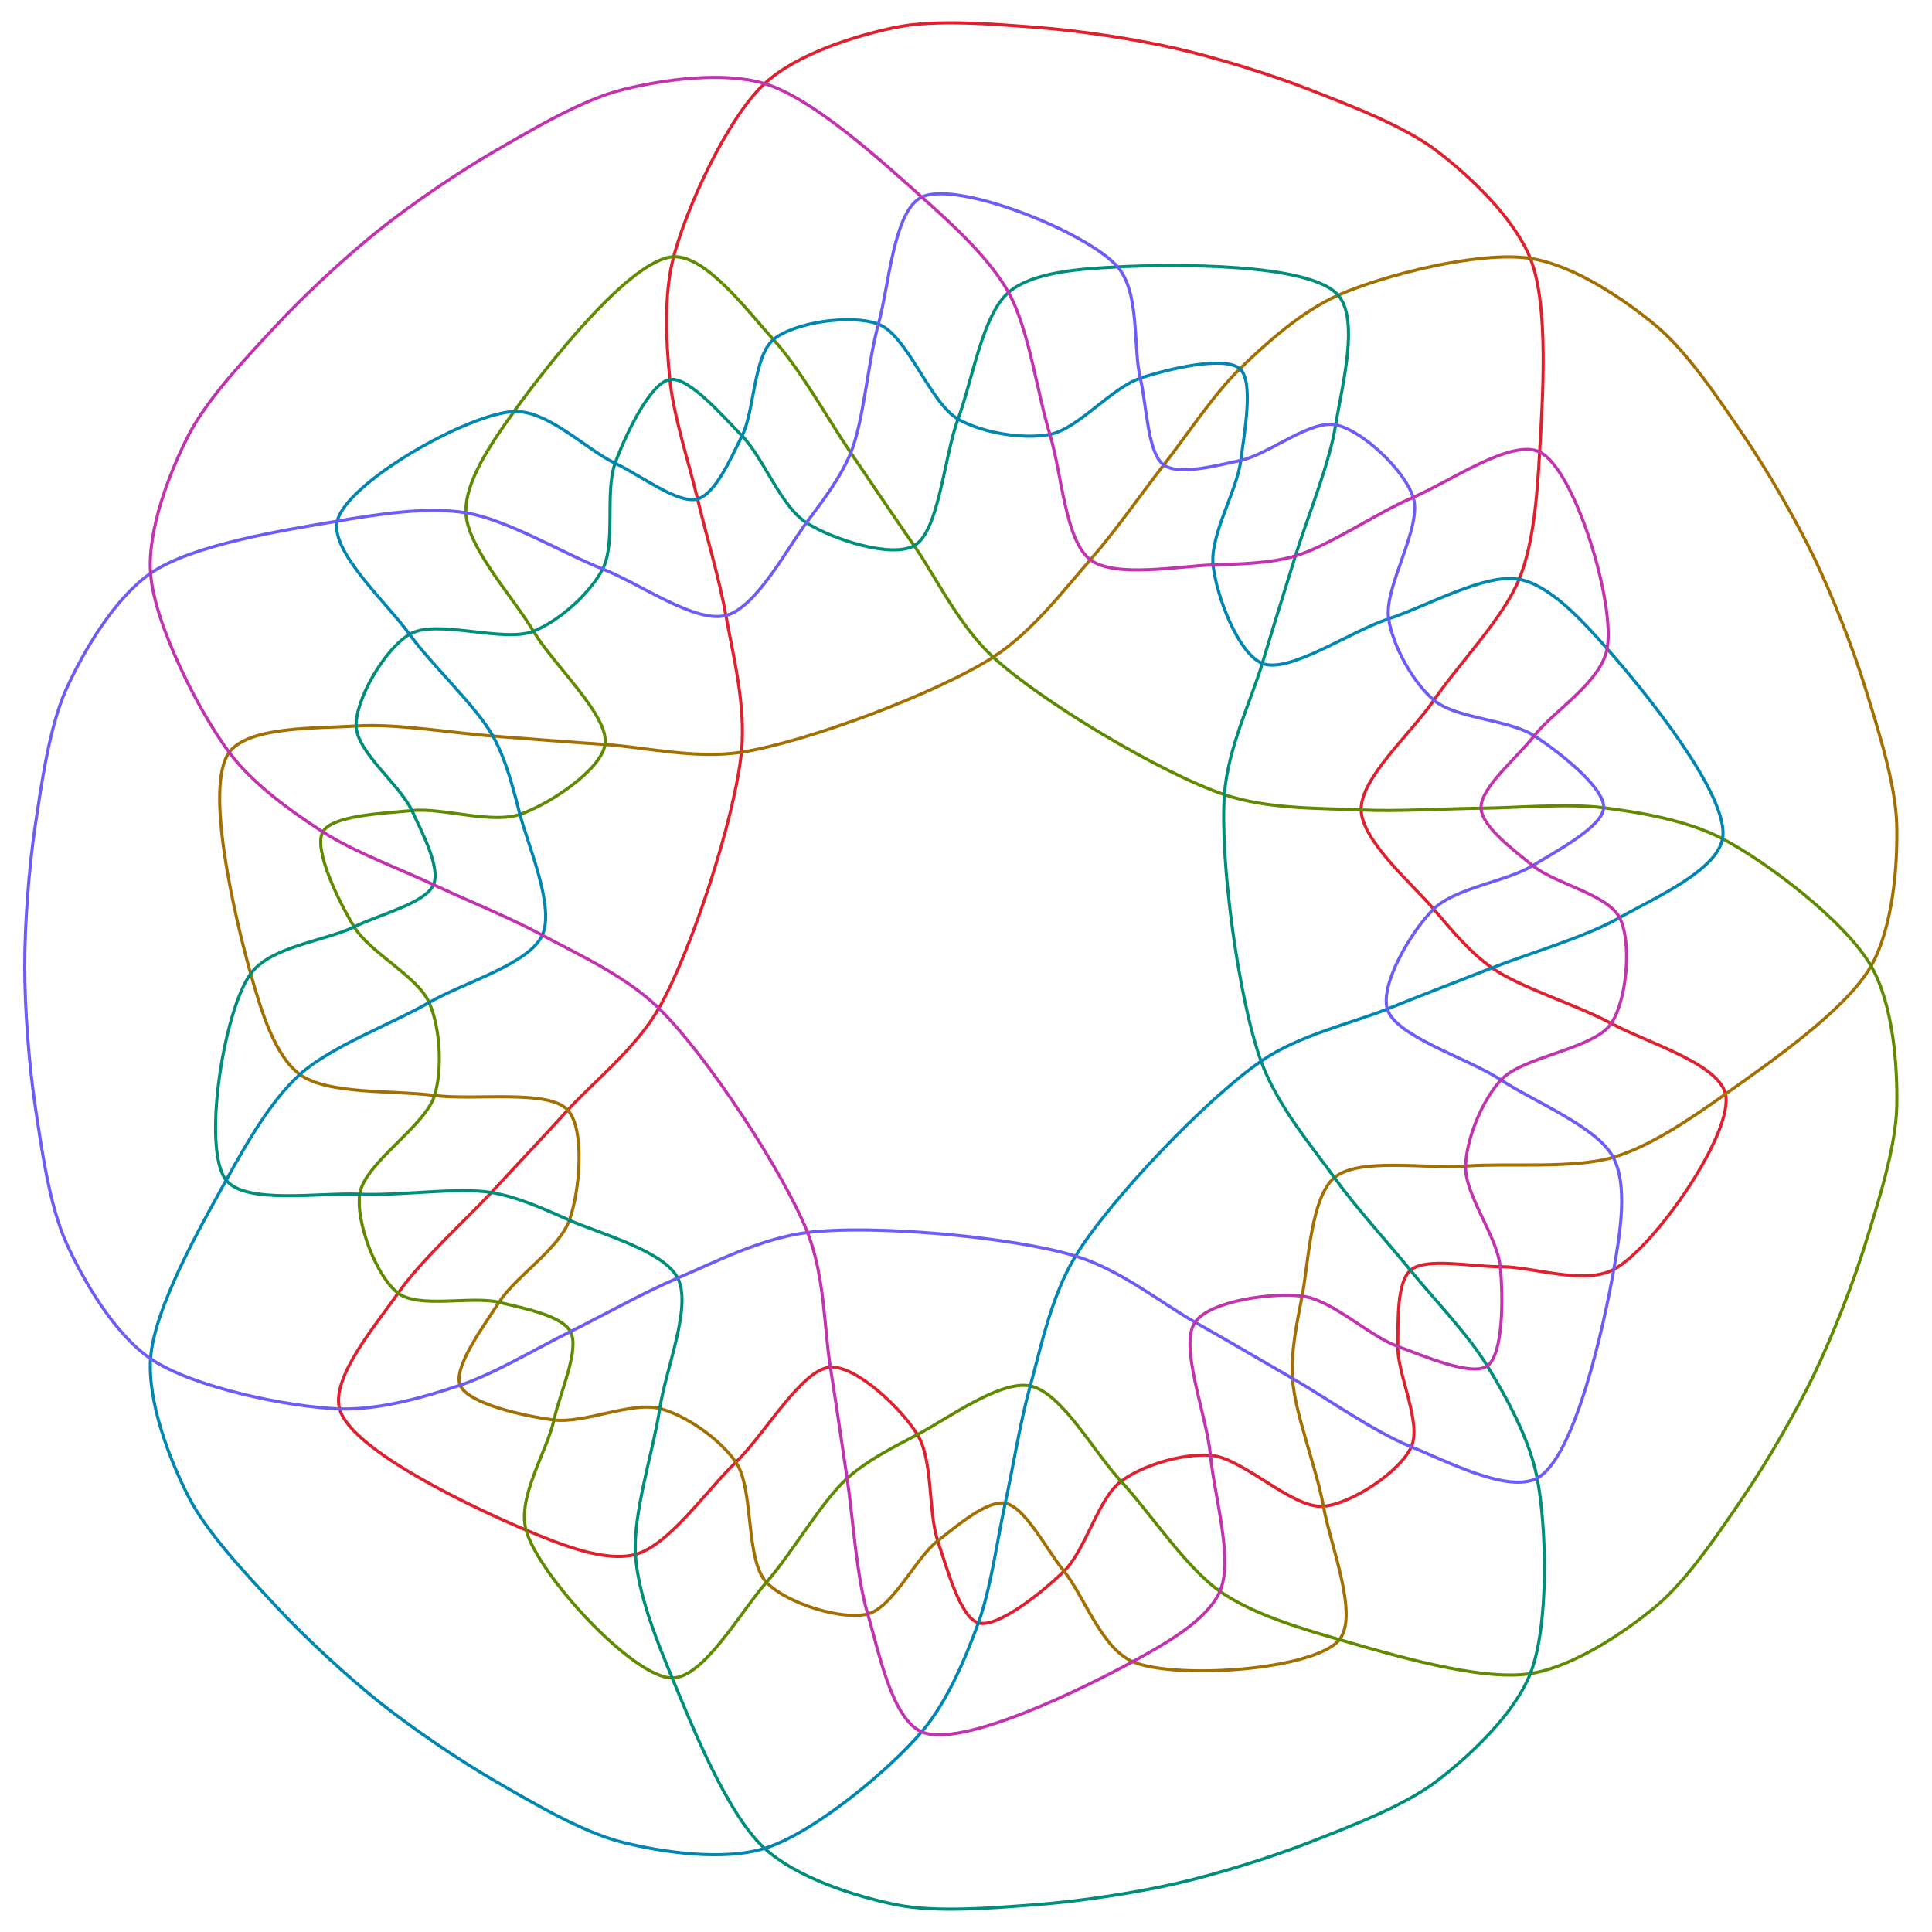
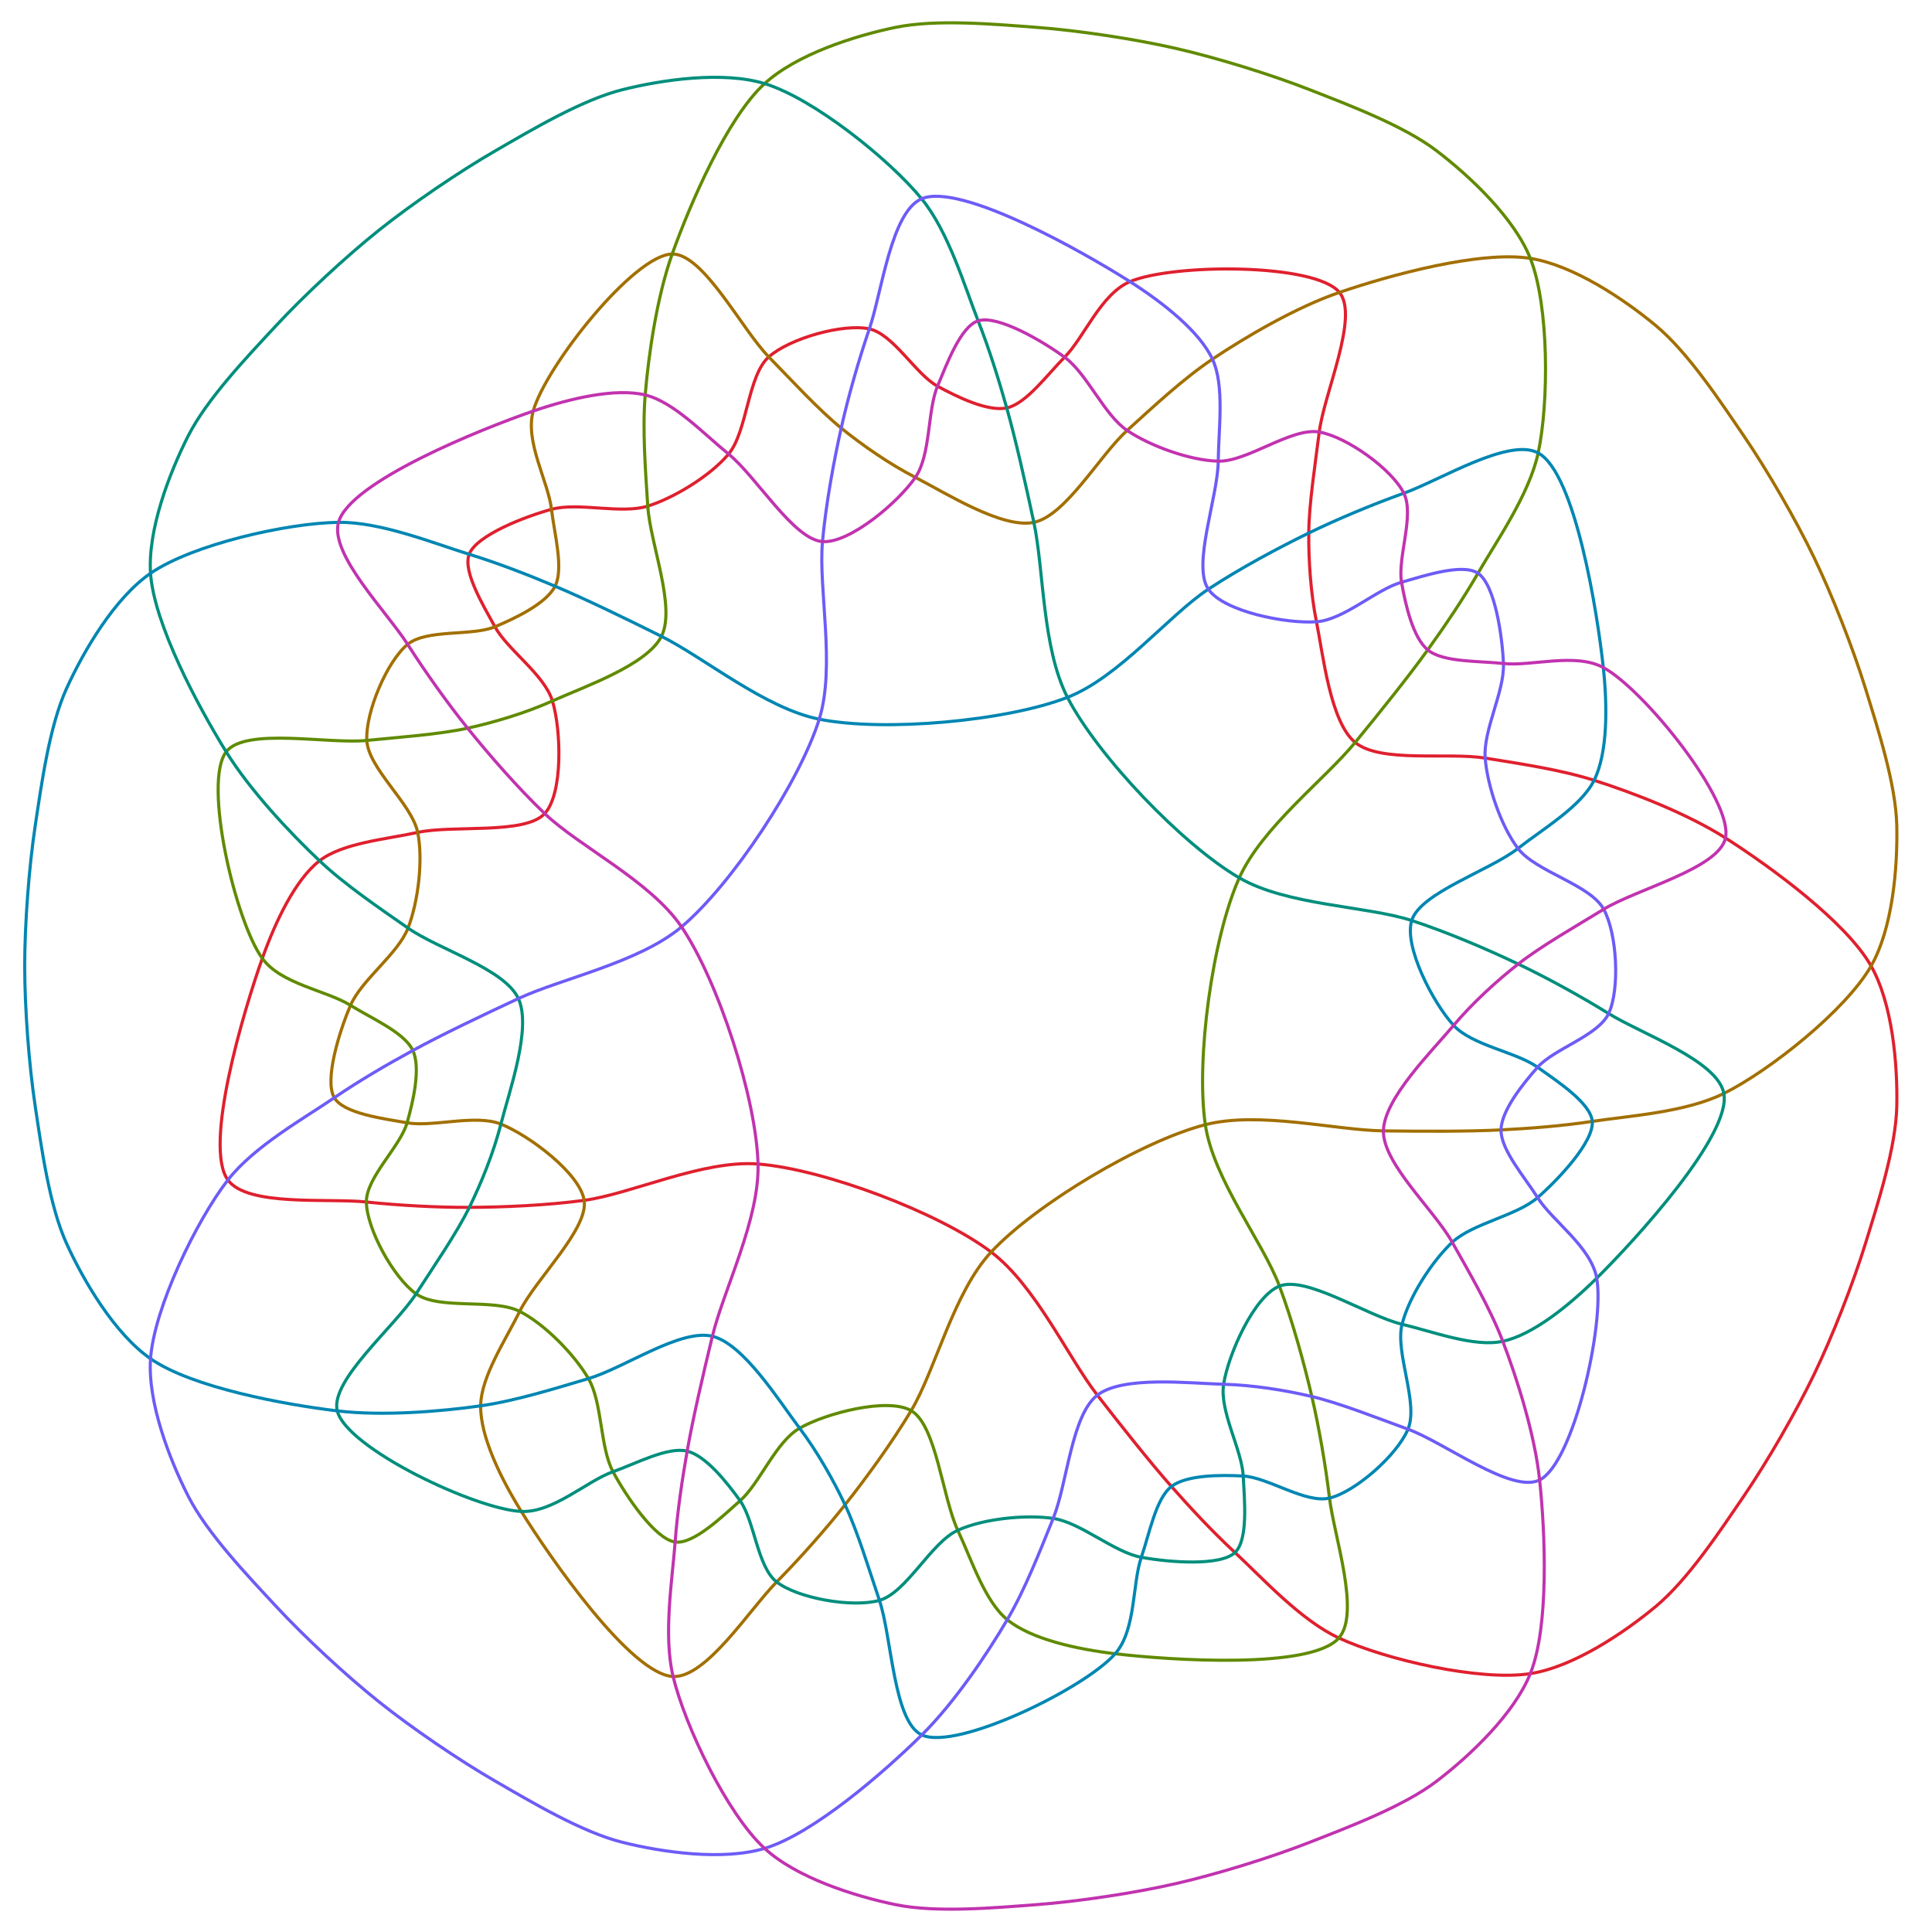
<svg xmlns="http://www.w3.org/2000/svg" version="1.1" viewBox="0 0 51200 51200">
  <defs>
-     <path id="curve" d="M37993.526,24091.1 C37423.483,23423.073 36090.485,22278.963 36071.63,21463.966 C36052.107,20620.09 37391.671,19444.313 37999.69,18555.066 C38644.067,17612.644 39840.985,16376.113 40258.435,15351.596 C40648.134,14395.187 40738.996,13100.33 40801.659,11979.175 C40878.512,10604.152 41056.479,8094.629 40554.929,6847.113 C40124.751,5777.123 38952.771,4667.999 38072.638,3996.757 C37198.51,3330.094 35751.802,2786.587 34713.533,2379.097 C33675.264,1971.606 32238.252,1528.347 31150.846,1280.153 C30063.441,1031.96 28576.414,807.827 27464.163,724.475 C26351.911,641.123 24812.653,503.103 23735.837,724.475 C22651.624,947.368 21109.175,1432.79 20262.648,2215.532 C19271.265,3132.216 18192.349,5508.789 17851.491,6804.615 C17581.401,7831.407 17656.335,9094.748 17751.703,10057.941 C17846.993,11020.343 18262.181,12280.187 18486.333,13223.335 C18708.005,14156.044 19065.296,15342.259 19237.509,16311.269 C19421.969,17349.195 19772.968,18693.402 19649.153,19934.053 C19476.007,21669.007 18326.56,25209.499 17459.891,26719.899 C16842.328,27796.169 15741.904,28654.4 15046.101,29418.287 C14414.829,30111.328 13657.42,30915.01 13019.601,31603.229 C12315.255,32363.232 11158.054,33395.573 10550.365,34269.644 C9959.428,35119.618 8773.664,36496.311 9000.06,37336.604 C9296.525,38436.965 12608.94,39988.887 13940.776,40548.37 C14886.28,40945.56 16039.425,41408.068 16839.822,41193.549 C17722.654,40956.936 18723.514,39497.578 19501.495,38749.977 C20272.715,38008.872 21247.292,36281.203 22005.009,36232.033 C22692.004,36187.453 23886.732,37323.802 24313.25,38018.556 C24735.813,38706.869 24591.613,40058.634 24851.641,40832.488 C25090.978,41544.769 25444.091,42866.904 25927.624,43008.16 C26432.973,43155.789 27635.187,42187.785 28197.352,41638.133 C28777.24,41071.152 29097.211,39716.046 29709.112,39256.449 C30281.441,38826.574 31336.464,38514.547 32078.71,38566.88 C32934.916,38627.248 34248.054,39988.198 35071.855,39917.802 C35834.119,39852.664 37111.44,38989.749 37401.136,38343.132 C37684.224,37711.268 37031.008,36424.701 37042.644,35682.392 C37052.802,35034.415 37008.569,33991.438 37379.226,33664.486 C37779.118,33311.745 39002.763,33575.095 39758.54,33568.921 C40608.305,33561.98 41969.989,34066.244 42768.004,33640.577 C43847.65,33064.687 45958.241,30001.216 45727.269,28992.69 C45541.638,28182.14 43632.96,27625.048 42699.713,27121.609 C41776.044,26623.336 40284.581,26173.635 39539.251,25649.708 C38947.841,25233.98 38461.644,24639.683 37993.526,24091.1 Z" />
+     <path id="curve" d="M49585.843,25600 C50154.183,26603.454 50290.614,28211.273 50266.659,29317.901 C50242.867,30416.979 49765.789,31886.932 49437.028,32952.749 C49108.267,34018.567 48558.859,35418.436 48074.918,36423.35 C47590.977,37428.264 46839.065,38730.613 46210.755,39652.175 C45582.445,40573.737 44730.642,41863.232 43886.182,42567.097 C43035.921,43275.798 41694.14,44176.035 40554.929,44352.887 C39223.748,44559.541 36714.76,43983.358 35481.215,43408.312 C34456.033,42930.4 33437.029,41799.415 32728.328,41143.739 C32143.346,40602.525 31556.575,39972.938 31044.482,39393.507 C30464.382,38737.126 29713.601,37787.966 29081.134,36973.042 C28302.569,35969.872 27442.033,34068.32 26266.381,33180.676 C24876.203,32131.061 21824.845,30982.367 20088.67,30847.472 C18622.804,30733.579 16725.754,31643.289 15480.792,31810.535 C14478.903,31945.128 13325.871,31992.562 12437.781,31996.513 C11597.104,32000.253 10586.057,31946.394 9709.64,31854.131 C8687.435,31746.521 6558.715,31983.668 6039.403,31270.75 C5382.722,30369.251 6463.212,26769.186 6951.259,25398.714 C7297.971,24425.12 7824.963,23311.205 8467.796,22811.4 C9078.625,22336.479 10232.145,22242.308 11069.329,22060.172 C12007.805,21856 13912.774,22126.058 14435.185,21560.69 C14925.07,21030.524 14872.637,19340.921 14639.64,18575.501 C14427.236,17877.728 13452.165,17224.359 13116.272,16610.092 C12812.086,16053.808 12259.124,15144.714 12433.423,14688.441 C12625.839,14184.739 13910.534,13690.16 14615.062,13497.818 C15329.083,13302.885 16462.229,13632.556 17166.443,13412.431 C17869.931,13192.534 18830.026,12605.02 19307.823,12032.418 C19807.471,11433.631 19811.844,9955.664 20373.26,9458.345 C20932.743,8962.74 22349.63,8566.836 23038.611,8716.369 C23674.918,8854.47 24267.56,9918.085 24845.116,10234.712 C25366.416,10520.499 26180.218,10915.503 26679.469,10810.207 C27193.642,10701.764 27754.619,9927.192 28212.87,9466.043 C28735.1,8940.51 29168.96,7794.917 29945.975,7463.612 C31071.63,6983.653 34853.839,6966.416 35496.635,7748.559 C36023.883,8390.106 35088.112,10427.715 34961.235,11449.413 C34853.603,12316.14 34689.99,13348.762 34683.406,14126.068 C34677.241,14854.042 34736.347,15727.032 34887.29,16477.537 C35067.341,17372.776 35253.862,19131.137 35913.271,19675.405 C36583.564,20228.657 38373.804,19930.417 39358.644,20089.88 C40266.113,20236.814 41354.448,20396.111 42245.51,20679.057 C43257.772,21000.488 44705.267,21555.946 45727.269,22207.31 C46915.279,22964.476 48923.207,24430.059 49585.843,25600 Z" />
  </defs>
  <use id="curve-0" href="#curve" fill="none" stroke="#df202e" stroke-width="82.286" stroke-linecap="round" stroke-linejoin="round" transform="rotate(0 25600 25600)" />
-   <use id="curve-1" href="#curve" fill="none" stroke="#a26f00" stroke-width="82.286" stroke-linecap="round" stroke-linejoin="round" transform="rotate(51.42857 25600 25600)" />
-   <use id="curve-2" href="#curve" fill="none" stroke="#608a00" stroke-width="82.286" stroke-linecap="round" stroke-linejoin="round" transform="rotate(102.8571 25600 25600)" />
-   <use id="curve-3" href="#curve" fill="none" stroke="#008e7c" stroke-width="82.286" stroke-linecap="round" stroke-linejoin="round" transform="rotate(154.2857 25600 25600)" />
-   <use id="curve-4" href="#curve" fill="none" stroke="#0086b2" stroke-width="82.286" stroke-linecap="round" stroke-linejoin="round" transform="rotate(205.7143 25600 25600)" />
-   <use id="curve-5" href="#curve" fill="none" stroke="#6d5cf6" stroke-width="82.286" stroke-linecap="round" stroke-linejoin="round" transform="rotate(257.1429 25600 25600)" />
-   <use id="curve-6" href="#curve" fill="none" stroke="#c133af" stroke-width="82.286" stroke-linecap="round" stroke-linejoin="round" transform="rotate(308.5714 25600 25600)" />
+   <use id="curve-1" href="#curve" fill="none" stroke="#a26f00" stroke-width="82.286" stroke-linecap="round" stroke-linejoin="round" transform="rotate(308.5714 25600 25600)" />
+   <use id="curve-2" href="#curve" fill="none" stroke="#608a00" stroke-width="82.286" stroke-linecap="round" stroke-linejoin="round" transform="rotate(257.1429 25600 25600)" />
+   <use id="curve-3" href="#curve" fill="none" stroke="#008e7c" stroke-width="82.286" stroke-linecap="round" stroke-linejoin="round" transform="rotate(205.7143 25600 25600)" />
+   <use id="curve-4" href="#curve" fill="none" stroke="#0086b2" stroke-width="82.286" stroke-linecap="round" stroke-linejoin="round" transform="rotate(154.2857 25600 25600)" />
+   <use id="curve-5" href="#curve" fill="none" stroke="#6d5cf6" stroke-width="82.286" stroke-linecap="round" stroke-linejoin="round" transform="rotate(102.8571 25600 25600)" />
+   <use id="curve-6" href="#curve" fill="none" stroke="#c133af" stroke-width="82.286" stroke-linecap="round" stroke-linejoin="round" transform="rotate(51.42857 25600 25600)" />
</svg>
